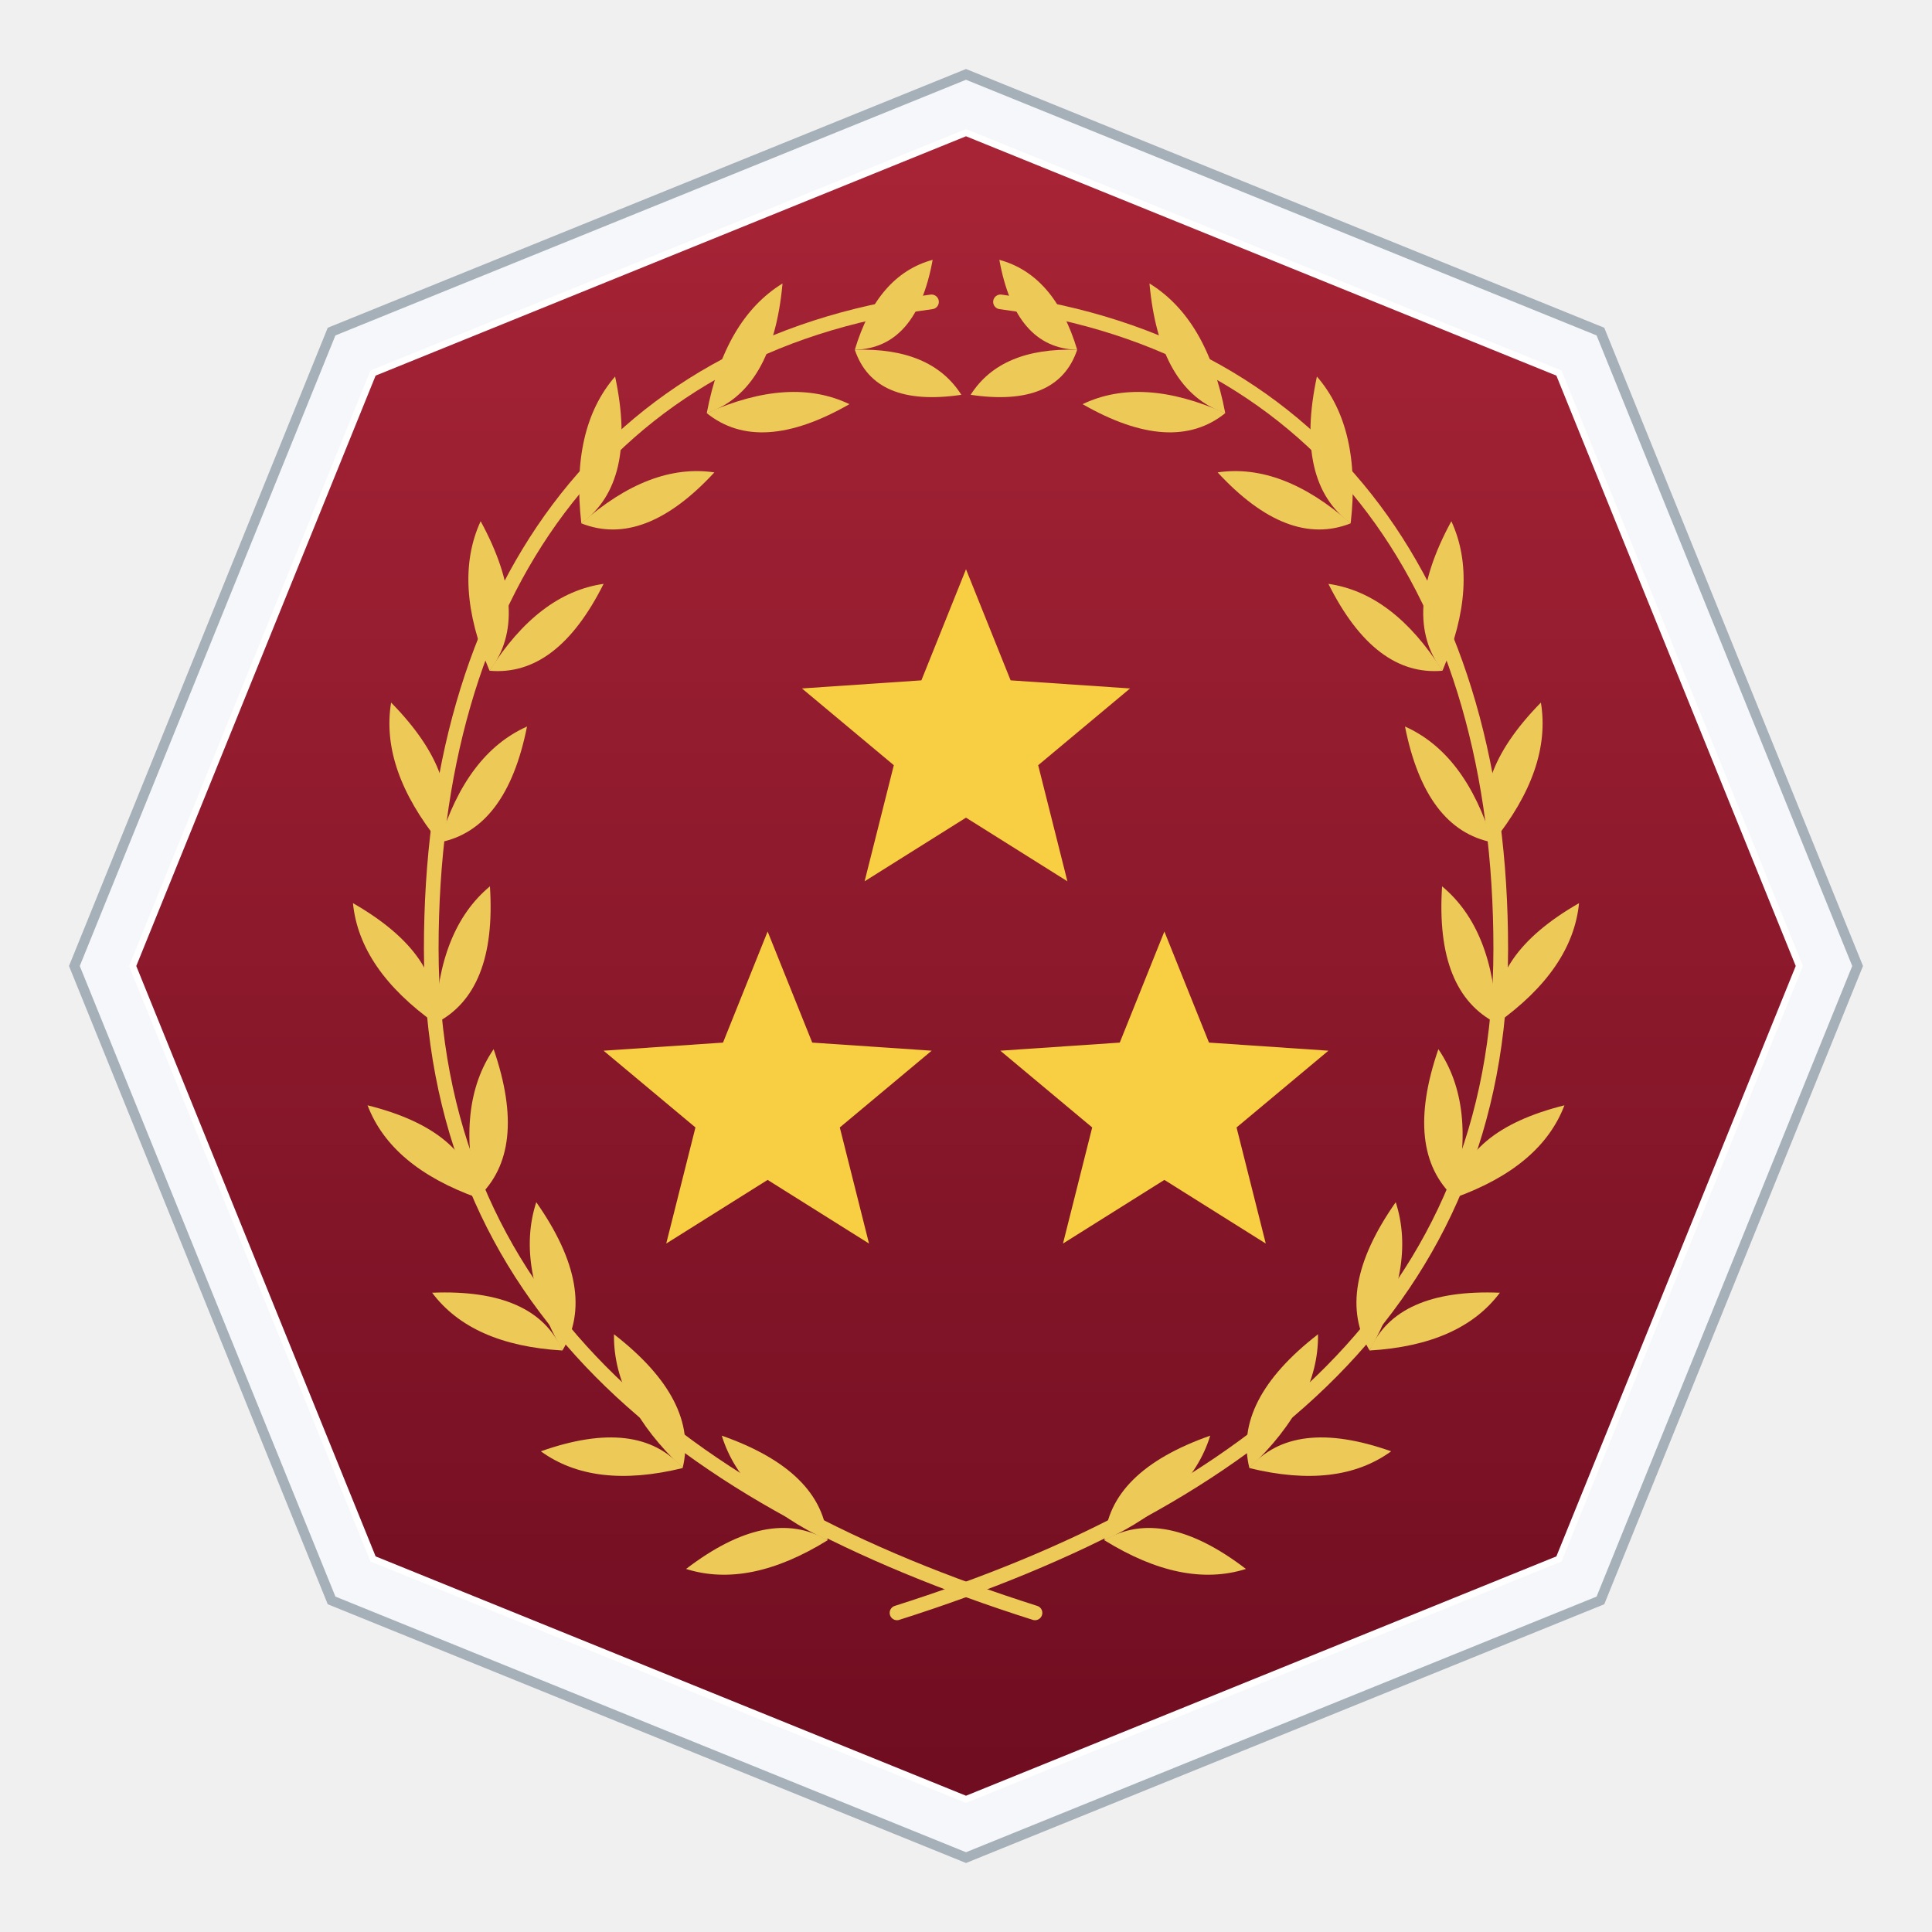
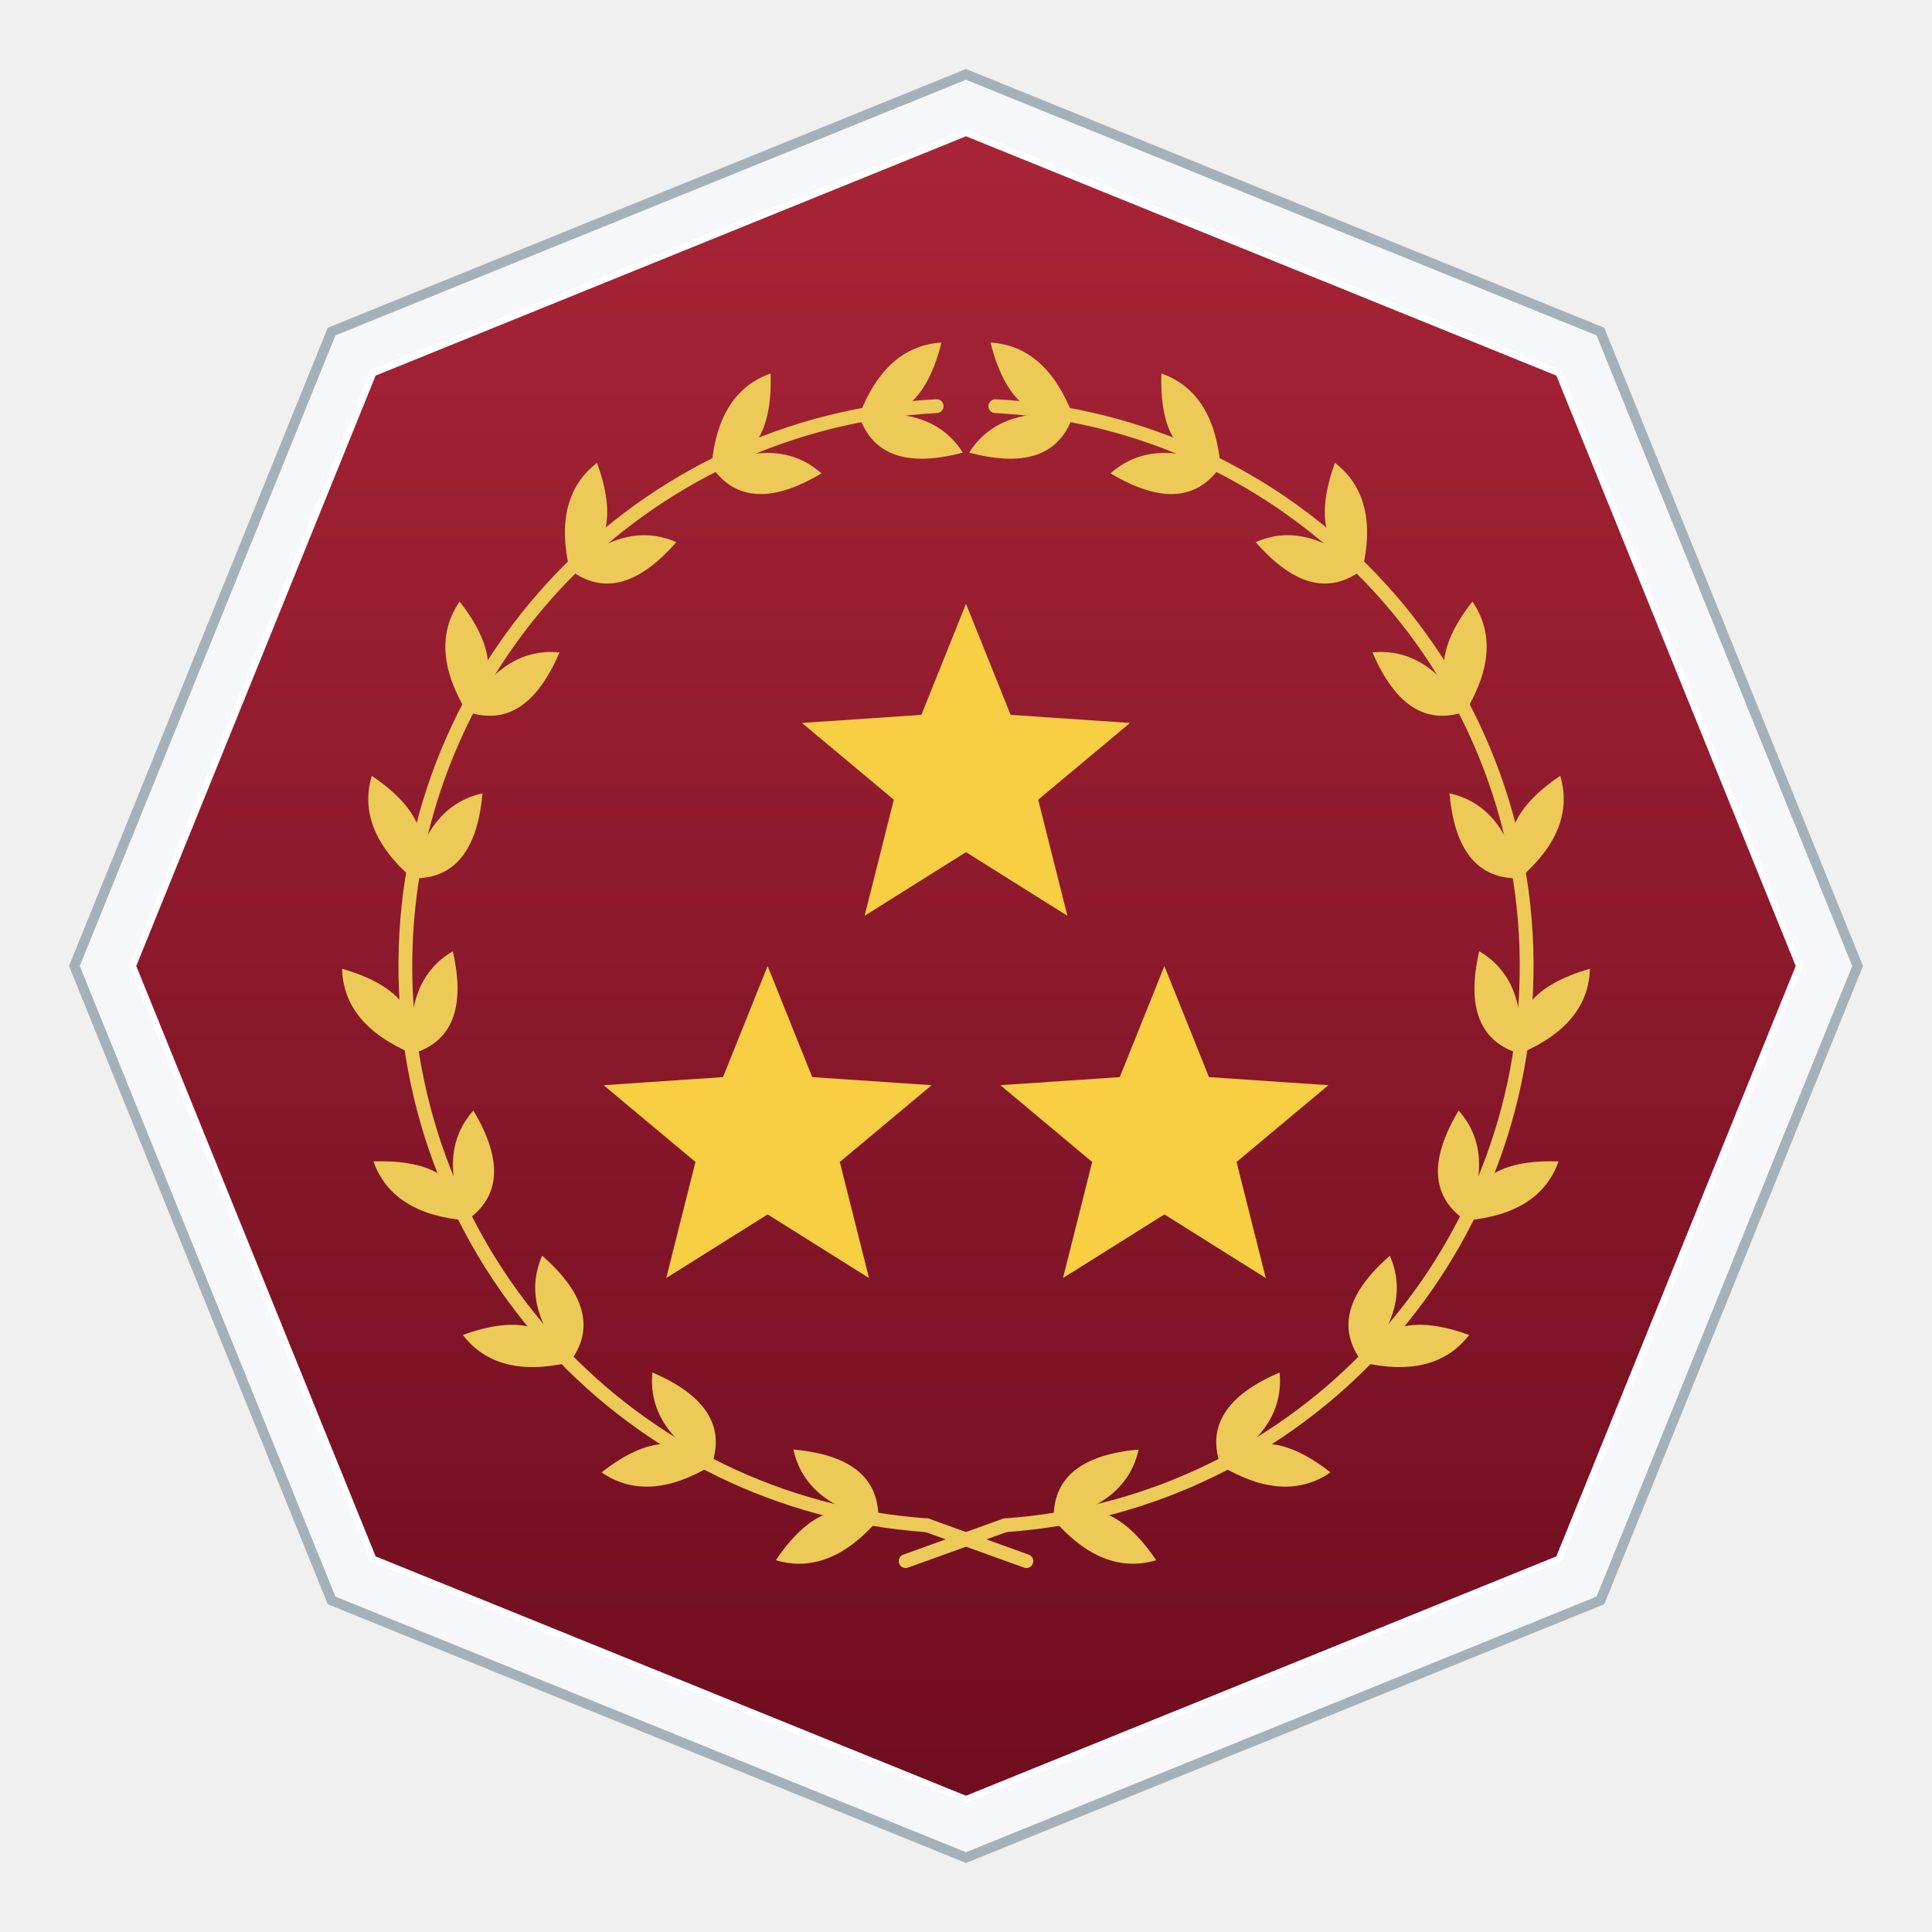
<svg xmlns="http://www.w3.org/2000/svg" viewBox="0 0 224 224" width="896" height="896">
  <defs>
    <linearGradient id="steel" x1="0" y1="0" x2="1" y2="1" gradientUnits="objectBoundingBox">
      <stop offset="0" stop-color="#fafcfd" />
      <stop offset=".28" stop-color="#b3bdc6" />
      <stop offset=".5" stop-color="#f4f7fa" />
      <stop offset=".72" stop-color="#8a959f" />
      <stop offset="1" stop-color="#dfe6ec" />
    </linearGradient>
    <linearGradient id="silverFace" x1="0" y1="0" x2="0.85" y2="1">
      <stop stop-color="#ffffff" />
      <stop offset=".48" stop-color="#e0e7ed" />
      <stop offset="1" stop-color="#a9b4bf" />
    </linearGradient>
    <linearGradient id="silverDark" x1="0" y1="0" x2="1" y2="1">
      <stop stop-color="#26313b" />
      <stop offset=".5" stop-color="#7e8a96" />
      <stop offset="1" stop-color="#1c252d" />
    </linearGradient>
    <linearGradient id="charcoal" x1="0" y1="0" x2="0" y2="1">
      <stop stop-color="#20252b" />
      <stop offset="1" stop-color="#0c1015" />
    </linearGradient>
    <linearGradient id="army" x1="0" y1="0" x2="0" y2="1">
      <stop stop-color="#355537" />
      <stop offset="1" stop-color="#1c3526" />
    </linearGradient>
    <linearGradient id="sapphire" x1="0" y1="0" x2="0" y2="1">
      <stop stop-color="#123b61" />
      <stop offset="1" stop-color="#081f39" />
    </linearGradient>
    <linearGradient id="ruby" x1="0" y1="0" x2="0" y2="1">
      <stop stop-color="#a72436" />
      <stop offset="1" stop-color="#700d21" />
    </linearGradient>
    <linearGradient id="obsidian" x1="0" y1="0" x2="0" y2="1">
      <stop stop-color="#1e2225" />
      <stop offset="1" stop-color="#070b0e" />
    </linearGradient>
    <linearGradient id="crimson" x1="0" y1="0" x2="0" y2="1">
      <stop stop-color="#aa1830" />
      <stop offset="1" stop-color="#5c091b" />
    </linearGradient>
    <linearGradient id="gold" x1="0" y1="0" x2=".8" y2="1">
      <stop stop-color="#fff0a7" />
      <stop offset=".35" stop-color="#f5d66d" />
      <stop offset=".7" stop-color="#dfaf3e" />
      <stop offset="1" stop-color="#b88124" />
    </linearGradient>
    <linearGradient id="supremeGold" x1="0" y1="0" x2="1" y2="1">
      <stop stop-color="#fff5b8" />
      <stop offset=".28" stop-color="#f8db75" />
      <stop offset=".6" stop-color="#eabd4b" />
      <stop offset="1" stop-color="#a7681c" />
    </linearGradient>
  </defs>
  <polygon points="112,8 186,38 216,112 186,186 112,216 38,186 8,112 38,38" fill="#a6b0b8" />
  <polygon points="112,9.248 185.112,38.888 214.752,112 185.112,185.112 112,214.752 38.888,185.112 9.248,112 38.888,38.888" fill="#f5f7fa" />
  <polygon points="112,14.968 181.042,42.958 209.032,112 181.042,181.042 112,209.032 42.958,181.042 14.968,112 42.958,42.958" fill="#ffffff" />
  <polygon points="112,15.8 180.45,43.55 208.2,112 180.45,180.45 112,208.2 43.55,180.45 15.8,112 43.55,43.55" fill="url(#ruby)" />
-   <g>
-     <path d="M120 187 C79 174 50 151 50 110 C50 69 70 40 108 35" fill="none" stroke="#edca57" stroke-width="1.7" stroke-linecap="round" />
-     <path d="M95.953 178.581 Q95.385 170.567 83.684 166.453 Q85.983 173.943 95.953 178.581Z" fill="#edca57" />
-     <path d="M95.953 178.581 Q89.156 174.551 79.543 181.908 Q86.844 184.213 95.953 178.581Z" fill="#edca57" />
-     <path d="M79.145 170.211 Q81.075 162.362 71.186 154.698 Q71.069 162.597 79.145 170.211Z" fill="#edca57" />
-     <path d="M79.145 170.211 Q74.014 164.268 62.707 168.267 Q68.846 172.729 79.145 170.211Z" fill="#edca57" />
-     <path d="M65.208 156.58 Q69.366 149.641 62.176 139.384 Q59.735 146.907 65.208 156.58Z" fill="#edca57" />
-     <path d="M65.208 156.58 Q62.069 149.39 50.101 149.881 Q54.64 155.952 65.208 156.58Z" fill="#edca57" />
-     <path d="M55.36 138.878 Q61.285 133.419 57.233 121.644 Q52.796 128.137 55.36 138.878Z" fill="#edca57" />
-     <path d="M55.36 138.878 Q54.313 131.069 42.616 128.152 Q45.325 135.281 55.36 138.878Z" fill="#edca57" />
-     <path d="M50.462 118.653 Q57.604 115.056 56.803 102.763 Q50.821 107.744 50.462 118.653Z" fill="#edca57" />
-     <path d="M50.462 118.653 Q51.497 110.781 40.923 104.713 Q41.677 112.384 50.462 118.653Z" fill="#edca57" />
-     <path d="M50.942 97.671 Q58.726 96.165 61.103 84.235 Q54.08 87.371 50.942 97.671Z" fill="#edca57" />
-     <path d="M50.942 97.671 Q53.993 90.267 45.346 81.457 Q44.077 89.153 50.942 97.671Z" fill="#edca57" />
-     <path d="M56.758 77.767 Q64.598 78.458 69.983 67.694 Q62.445 68.772 56.758 77.767Z" fill="#edca57" />
-     <path d="M56.758 77.767 Q61.688 71.384 55.727 60.43 Q52.436 67.585 56.758 77.767Z" fill="#edca57" />
-     <path d="M67.401 60.679 Q74.696 63.56 82.826 54.769 Q75.328 53.669 67.401 60.679Z" fill="#edca57" />
-     <path d="M67.401 60.679 Q73.936 55.909 71.316 43.655 Q66.134 49.633 67.401 60.679Z" fill="#edca57" />
-     <path d="M81.942 47.902 Q88.065 52.827 98.484 46.86 Q91.634 43.574 81.942 47.902Z" fill="#edca57" />
-     <path d="M81.942 47.902 Q89.593 45.313 90.727 32.866 Q84.01 37.009 81.942 47.902Z" fill="#edca57" />
-     <path d="M99.109 40.552 Q101.368 47.261 111.461 45.775 Q107.965 40.269 99.109 40.552Z" fill="#edca57" />
-     <path d="M99.109 40.552 Q106.276 40.371 108.134 30.125 Q101.719 31.868 99.109 40.552Z" fill="#edca57" />
-   </g>
-   <g transform="translate(224 0) scale(-1 1)">
-     <path d="M120 187 C79 174 50 151 50 110 C50 69 70 40 108 35" fill="none" stroke="#edca57" stroke-width="1.7" stroke-linecap="round" />
-     <path d="M95.953 178.581 Q95.385 170.567 83.684 166.453 Q85.983 173.943 95.953 178.581Z" fill="#edca57" />
-     <path d="M95.953 178.581 Q89.156 174.551 79.543 181.908 Q86.844 184.213 95.953 178.581Z" fill="#edca57" />
-     <path d="M79.145 170.211 Q81.075 162.362 71.186 154.698 Q71.069 162.597 79.145 170.211Z" fill="#edca57" />
-     <path d="M79.145 170.211 Q74.014 164.268 62.707 168.267 Q68.846 172.729 79.145 170.211Z" fill="#edca57" />
-     <path d="M65.208 156.58 Q69.366 149.641 62.176 139.384 Q59.735 146.907 65.208 156.58Z" fill="#edca57" />
-     <path d="M65.208 156.58 Q62.069 149.39 50.101 149.881 Q54.64 155.952 65.208 156.58Z" fill="#edca57" />
-     <path d="M55.36 138.878 Q61.285 133.419 57.233 121.644 Q52.796 128.137 55.36 138.878Z" fill="#edca57" />
-     <path d="M55.36 138.878 Q54.313 131.069 42.616 128.152 Q45.325 135.281 55.36 138.878Z" fill="#edca57" />
-     <path d="M50.462 118.653 Q57.604 115.056 56.803 102.763 Q50.821 107.744 50.462 118.653Z" fill="#edca57" />
-     <path d="M50.462 118.653 Q51.497 110.781 40.923 104.713 Q41.677 112.384 50.462 118.653Z" fill="#edca57" />
-     <path d="M50.942 97.671 Q58.726 96.165 61.103 84.235 Q54.08 87.371 50.942 97.671Z" fill="#edca57" />
-     <path d="M50.942 97.671 Q53.993 90.267 45.346 81.457 Q44.077 89.153 50.942 97.671Z" fill="#edca57" />
-     <path d="M56.758 77.767 Q64.598 78.458 69.983 67.694 Q62.445 68.772 56.758 77.767Z" fill="#edca57" />
-     <path d="M56.758 77.767 Q61.688 71.384 55.727 60.43 Q52.436 67.585 56.758 77.767Z" fill="#edca57" />
-     <path d="M67.401 60.679 Q74.696 63.56 82.826 54.769 Q75.328 53.669 67.401 60.679Z" fill="#edca57" />
-     <path d="M67.401 60.679 Q73.936 55.909 71.316 43.655 Q66.134 49.633 67.401 60.679Z" fill="#edca57" />
-     <path d="M81.942 47.902 Q88.065 52.827 98.484 46.86 Q91.634 43.574 81.942 47.902Z" fill="#edca57" />
-     <path d="M81.942 47.902 Q89.593 45.313 90.727 32.866 Q84.01 37.009 81.942 47.902Z" fill="#edca57" />
-     <path d="M99.109 40.552 Q101.368 47.261 111.461 45.775 Q107.965 40.269 99.109 40.552Z" fill="#edca57" />
-     <path d="M99.109 40.552 Q106.276 40.371 108.134 30.125 Q101.719 31.868 99.109 40.552Z" fill="#edca57" />
+   <g data-laurel="general" data-circle-radius="65">
+     <g>
+       <path d="M107.466,176.842 A65 65 0 0 1 108.598,47.089" fill="none" stroke="#edca57" stroke-width="1.6" stroke-linecap="round" />
+       <path d="M101.832 176.2 Q102.017 168.957 91.984 168.059 Q93.381 174.391 101.832 176.2Z" fill="#edca57" />
+       <path d="M101.832 176.2 Q95.577 172.544 89.95 180.899 Q96.17 182.73 101.832 176.2Z" fill="#edca57" />
+       <path d="M82.491 169.915 Q84.905 163.085 75.64 159.13 Q75.012 165.583 82.491 169.915Z" fill="#edca57" />
+       <path d="M82.491 169.915 Q77.672 164.506 69.739 170.713 Q75.089 174.376 82.491 169.915Z" fill="#edca57" />
+       <path d="M66.038 157.962 Q70.445 152.211 62.856 145.588 Q60.265 151.531 66.038 157.962Z" fill="#edca57" />
+       <path d="M66.038 157.962 Q63.127 151.328 53.664 154.78 Q57.62 159.917 66.038 157.962Z" fill="#edca57" />
+       <path d="M54.085 141.509 Q60.053 137.402 54.882 128.757 Q50.581 133.609 54.085 141.509Z" fill="#edca57" />
+       <path d="M54.085 141.509 Q53.366 134.3 43.299 134.659 Q45.474 140.767 54.085 141.509Z" fill="#edca57" />
+       <path d="M47.8 122.168 Q54.745 120.106 52.499 110.287 Q46.909 113.572 47.8 122.168Z" fill="#edca57" />
+       <path d="M47.8 122.168 Q49.344 115.09 39.66 112.32 Q39.841 118.802 47.8 122.168Z" fill="#edca57" />
+       <path d="M47.8 101.832 Q55.043 102.017 55.941 91.984 Q49.609 93.381 47.8 101.832Z" fill="#edca57" />
+       <path d="M47.8 101.832 Q51.456 95.577 43.101 89.95 Q41.27 96.17 47.8 101.832Z" fill="#edca57" />
+       <path d="M54.085 82.491 Q60.915 84.905 64.87 75.64 Q58.417 75.012 54.085 82.491Z" fill="#edca57" />
+       <path d="M54.085 82.491 Q59.494 77.672 53.287 69.739 Q49.624 75.089 54.085 82.491Z" fill="#edca57" />
+       <path d="M66.038 66.038 Q71.789 70.445 78.412 62.856 Q72.469 60.265 66.038 66.038Z" fill="#edca57" />
+       <path d="M66.038 66.038 Q72.672 63.127 69.22 53.664 Q64.083 57.62 66.038 66.038Z" fill="#edca57" />
+       <path d="M82.491 54.085 Q86.598 60.053 95.243 54.882 Q90.391 50.581 82.491 54.085Z" fill="#edca57" />
+       <path d="M82.491 54.085 Q89.7 53.366 89.341 43.299 Q83.233 45.474 82.491 54.085Z" fill="#edca57" />
+       <path d="M99.597 48.194 Q101.901 55.063 111.636 52.476 Q108.157 47.004 99.597 48.194Z" fill="#edca57" />
+       <path d="M99.597 48.194 Q106.725 49.49 109.155 39.715 Q102.684 40.122 99.597 48.194Z" fill="#edca57" />
+       <path d="M107.466,176.842 L119 181" fill="none" stroke="#edca57" stroke-width="1.6" stroke-linecap="round" />
+     </g>
+     <g transform="translate(224 0) scale(-1 1)">
+       <path d="M107.466,176.842 A65 65 0 0 1 108.598,47.089" fill="none" stroke="#edca57" stroke-width="1.6" stroke-linecap="round" />
+       <path d="M101.832 176.2 Q102.017 168.957 91.984 168.059 Q93.381 174.391 101.832 176.2Z" fill="#edca57" />
+       <path d="M101.832 176.2 Q95.577 172.544 89.95 180.899 Q96.17 182.73 101.832 176.2Z" fill="#edca57" />
+       <path d="M82.491 169.915 Q84.905 163.085 75.64 159.13 Q75.012 165.583 82.491 169.915Z" fill="#edca57" />
+       <path d="M82.491 169.915 Q77.672 164.506 69.739 170.713 Q75.089 174.376 82.491 169.915Z" fill="#edca57" />
+       <path d="M66.038 157.962 Q70.445 152.211 62.856 145.588 Q60.265 151.531 66.038 157.962Z" fill="#edca57" />
+       <path d="M66.038 157.962 Q63.127 151.328 53.664 154.78 Q57.62 159.917 66.038 157.962Z" fill="#edca57" />
+       <path d="M54.085 141.509 Q60.053 137.402 54.882 128.757 Q50.581 133.609 54.085 141.509Z" fill="#edca57" />
+       <path d="M54.085 141.509 Q53.366 134.3 43.299 134.659 Q45.474 140.767 54.085 141.509Z" fill="#edca57" />
+       <path d="M47.8 122.168 Q54.745 120.106 52.499 110.287 Q46.909 113.572 47.8 122.168Z" fill="#edca57" />
+       <path d="M47.8 122.168 Q49.344 115.09 39.66 112.32 Q39.841 118.802 47.8 122.168Z" fill="#edca57" />
+       <path d="M47.8 101.832 Q55.043 102.017 55.941 91.984 Q49.609 93.381 47.8 101.832Z" fill="#edca57" />
+       <path d="M47.8 101.832 Q51.456 95.577 43.101 89.95 Q41.27 96.17 47.8 101.832Z" fill="#edca57" />
+       <path d="M54.085 82.491 Q60.915 84.905 64.87 75.64 Q58.417 75.012 54.085 82.491Z" fill="#edca57" />
+       <path d="M54.085 82.491 Q59.494 77.672 53.287 69.739 Q49.624 75.089 54.085 82.491Z" fill="#edca57" />
+       <path d="M66.038 66.038 Q71.789 70.445 78.412 62.856 Q72.469 60.265 66.038 66.038Z" fill="#edca57" />
+       <path d="M66.038 66.038 Q72.672 63.127 69.22 53.664 Q64.083 57.62 66.038 66.038Z" fill="#edca57" />
+       <path d="M82.491 54.085 Q86.598 60.053 95.243 54.882 Q90.391 50.581 82.491 54.085Z" fill="#edca57" />
+       <path d="M82.491 54.085 Q89.7 53.366 89.341 43.299 Q83.233 45.474 82.491 54.085Z" fill="#edca57" />
+       <path d="M99.597 48.194 Q101.901 55.063 111.636 52.476 Q108.157 47.004 99.597 48.194Z" fill="#edca57" />
+       <path d="M99.597 48.194 Q106.725 49.49 109.155 39.715 Q102.684 40.122 99.597 48.194Z" fill="#edca57" />
+       <path d="M107.466,176.842 L119 181" fill="none" stroke="#edca57" stroke-width="1.6" stroke-linecap="round" />
+     </g>
  </g>
  <g data-star-count="3" data-star-radius="20">
-     <polygon points="112,66 117.173,78.881 131.021,79.82 120.369,88.719 123.756,102.18 112,94.8 100.244,102.18 103.631,88.719 92.979,79.82 106.827,78.881" fill="#f8ce42" data-star-style="flat" />
-     <polygon points="89,108 94.173,120.881 108.021,121.82 97.369,130.719 100.756,144.18 89,136.8 77.244,144.18 80.631,130.719 69.979,121.82 83.827,120.881" fill="#f8ce42" data-star-style="flat" />
-     <polygon points="135,108 140.173,120.881 154.021,121.82 143.369,130.719 146.756,144.18 135,136.8 123.244,144.18 126.631,130.719 115.979,121.82 129.827,120.881" fill="#f8ce42" data-star-style="flat" />
+     <polygon points="112,70 117.173,82.881 131.021,83.82 120.369,92.719 123.756,106.18 112,98.8 100.244,106.18 103.631,92.719 92.979,83.82 106.827,82.881" fill="#f8ce42" data-star-style="flat" />
+     <polygon points="89,112 94.173,124.881 108.021,125.82 97.369,134.719 100.756,148.18 89,140.8 77.244,148.18 80.631,134.719 69.979,125.82 83.827,124.881" fill="#f8ce42" data-star-style="flat" />
+     <polygon points="135,112 140.173,124.881 154.021,125.82 143.369,134.719 146.756,148.18 135,140.8 123.244,148.18 126.631,134.719 115.979,125.82 129.827,124.881" fill="#f8ce42" data-star-style="flat" />
  </g>
</svg>
